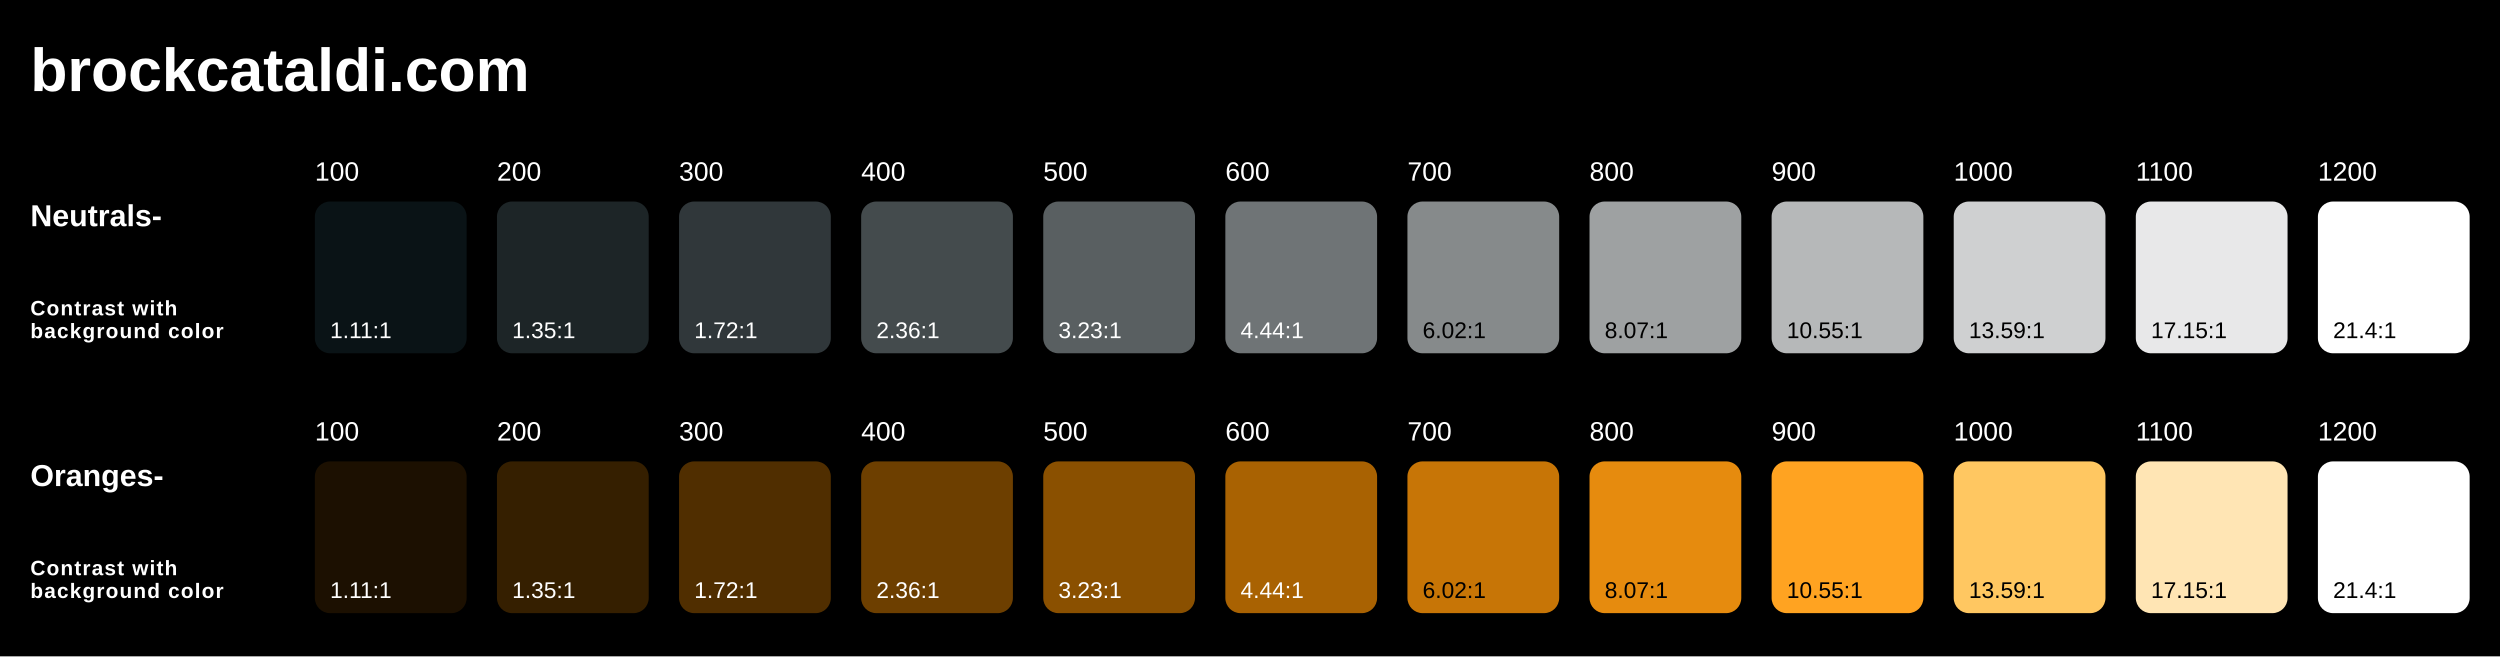
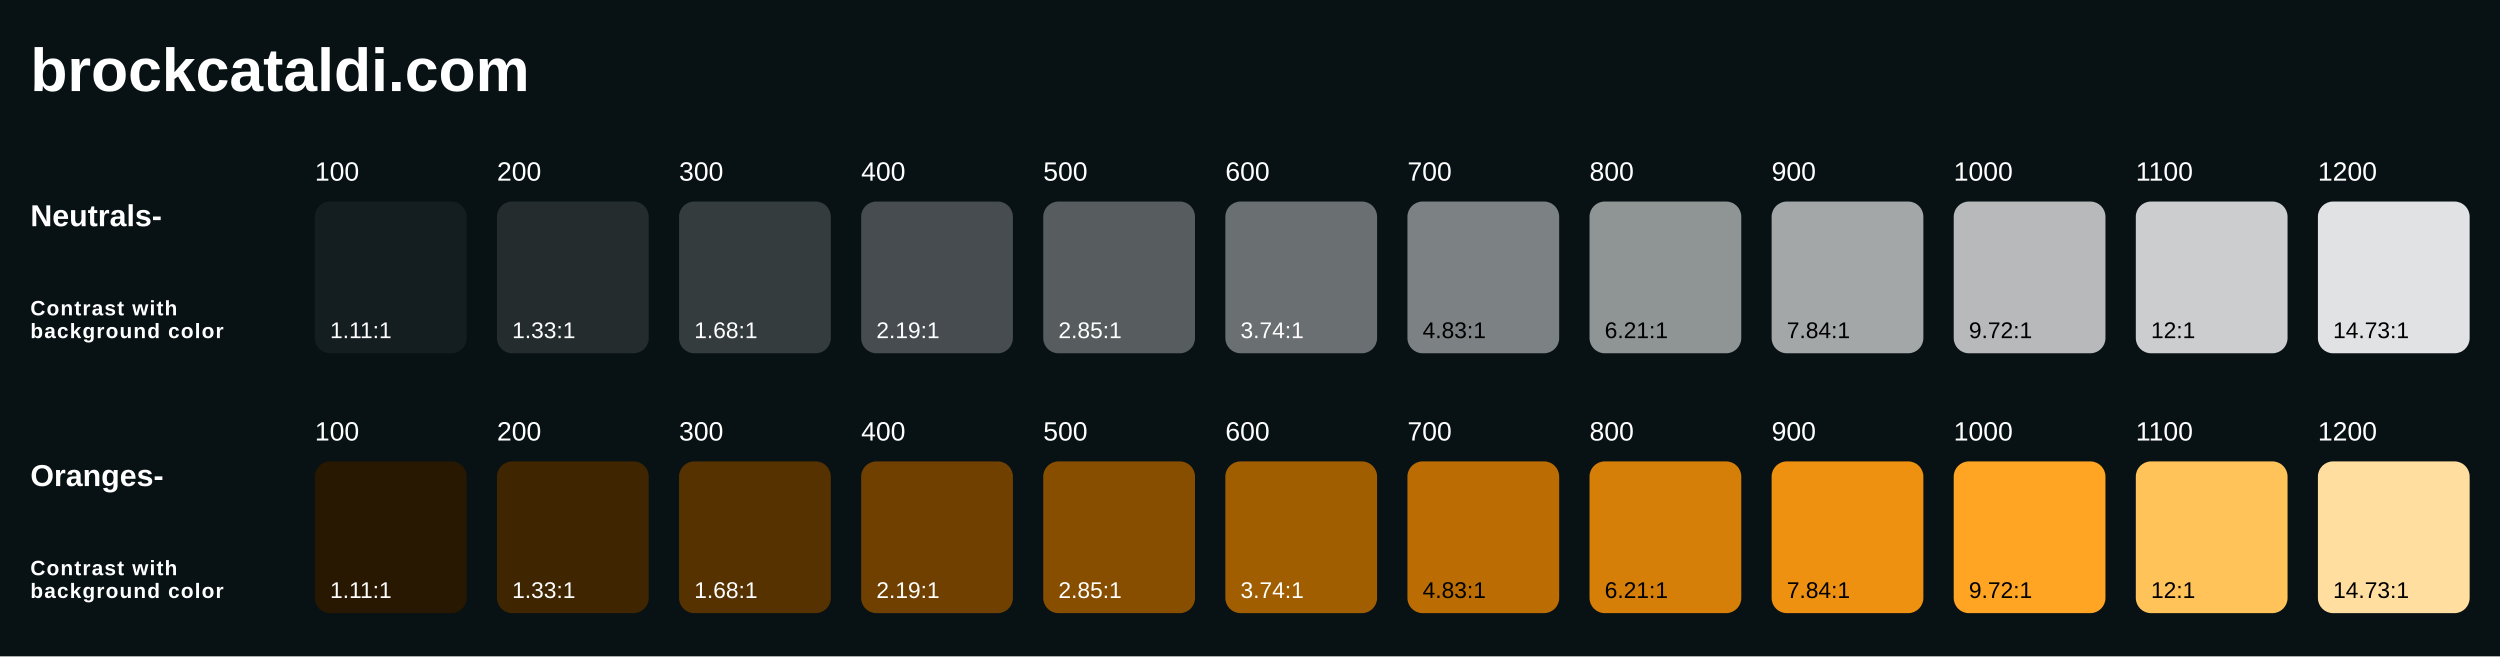
<svg xmlns="http://www.w3.org/2000/svg" version="1.1" width="1318px" height="346px" aria-hidden="true">
-   <rect fill="#000000" width="1318px" height="346px" />
-   <text x="16" y="48" fill="#fff" font-size="32" font-weight="700" font-family="Arial, Adobe Clean, AdobeClean-Regular, Arial, Adobe Clean">brockcataldi.com</text>
-   <text x="16" y="119.25" fill="#fff" font-size="16" font-weight="700" font-family="Arial, Adobe Clean, AdobeClean-Regular, Arial, Adobe Clean">Neutrals-</text>
-   <text x="16" y="166.25" fill="#fff" font-size="11" letter-spacing="0.6" font-weight="bold" font-family="Arial, Adobe Clean, AdobeClean-Regular, Arial, Adobe Clean">Contrast with</text>
-   <text x="16" y="178.25" fill="#fff" font-size="11" letter-spacing="0.6" font-weight="bold" font-family="Arial, Adobe Clean, AdobeClean-Regular, Arial, Adobe Clean">background color</text>
-   <rect x="166" y="106.25" width="80" height="80" rx="8" fill="#0a1316" />
-   <text x="174" y="178.25" fill="#fff" font-size="12" font-family="Arial, Adobe Clean, AdobeClean-Regular, Arial, Adobe Clean">1.11:1</text>
-   <text x="166" y="95.25" fill="#fff" font-size="14" font-family="Arial, Adobe Clean, AdobeClean-Regular, Arial, Adobe Clean">100</text>
-   <rect x="262" y="106.25" width="80" height="80" rx="8" fill="#1d2527" />
-   <text x="270" y="178.25" fill="#fff" font-size="12" font-family="Arial, Adobe Clean, AdobeClean-Regular, Arial, Adobe Clean">1.35:1</text>
-   <text x="262" y="95.25" fill="#fff" font-size="14" font-family="Arial, Adobe Clean, AdobeClean-Regular, Arial, Adobe Clean">200</text>
-   <rect x="358" y="106.25" width="80" height="80" rx="8" fill="#30373a" />
-   <text x="366" y="178.25" fill="#fff" font-size="12" font-family="Arial, Adobe Clean, AdobeClean-Regular, Arial, Adobe Clean">1.72:1</text>
-   <text x="358" y="95.25" fill="#fff" font-size="14" font-family="Arial, Adobe Clean, AdobeClean-Regular, Arial, Adobe Clean">300</text>
-   <rect x="454" y="106.25" width="80" height="80" rx="8" fill="#444b4d" />
-   <text x="462" y="178.25" fill="#fff" font-size="12" font-family="Arial, Adobe Clean, AdobeClean-Regular, Arial, Adobe Clean">2.36:1</text>
-   <text x="454" y="95.25" fill="#fff" font-size="14" font-family="Arial, Adobe Clean, AdobeClean-Regular, Arial, Adobe Clean">400</text>
-   <rect x="550" y="106.25" width="80" height="80" rx="8" fill="#595f61" />
-   <text x="558" y="178.25" fill="#fff" font-size="12" font-family="Arial, Adobe Clean, AdobeClean-Regular, Arial, Adobe Clean">3.23:1</text>
-   <text x="550" y="95.25" fill="#fff" font-size="14" font-family="Arial, Adobe Clean, AdobeClean-Regular, Arial, Adobe Clean">500</text>
-   <rect x="646" y="106.25" width="80" height="80" rx="8" fill="#6f7476" />
-   <text x="654" y="178.25" fill="#fff" font-size="12" font-family="Arial, Adobe Clean, AdobeClean-Regular, Arial, Adobe Clean">4.44:1</text>
-   <text x="646" y="95.25" fill="#fff" font-size="14" font-family="Arial, Adobe Clean, AdobeClean-Regular, Arial, Adobe Clean">600</text>
-   <rect x="742" y="106.25" width="80" height="80" rx="8" fill="#868a8b" />
-   <text x="750" y="178.25" fill="#000" font-size="12" font-family="Arial, Adobe Clean, AdobeClean-Regular, Arial, Adobe Clean">6.02:1</text>
-   <text x="742" y="95.25" fill="#fff" font-size="14" font-family="Arial, Adobe Clean, AdobeClean-Regular, Arial, Adobe Clean">700</text>
-   <rect x="838" y="106.25" width="80" height="80" rx="8" fill="#9ea1a2" />
-   <text x="846" y="178.25" fill="#000" font-size="12" font-family="Arial, Adobe Clean, AdobeClean-Regular, Arial, Adobe Clean">8.07:1</text>
-   <text x="838" y="95.25" fill="#fff" font-size="14" font-family="Arial, Adobe Clean, AdobeClean-Regular, Arial, Adobe Clean">800</text>
-   <rect x="934" y="106.25" width="80" height="80" rx="8" fill="#b6b8b9" />
-   <text x="942" y="178.25" fill="#000" font-size="12" font-family="Arial, Adobe Clean, AdobeClean-Regular, Arial, Adobe Clean">10.55:1</text>
-   <text x="934" y="95.25" fill="#fff" font-size="14" font-family="Arial, Adobe Clean, AdobeClean-Regular, Arial, Adobe Clean">900</text>
-   <rect x="1030" y="106.25" width="80" height="80" rx="8" fill="#cfd0d1" />
-   <text x="1038" y="178.25" fill="#000" font-size="12" font-family="Arial, Adobe Clean, AdobeClean-Regular, Arial, Adobe Clean">13.59:1</text>
-   <text x="1030" y="95.25" fill="#fff" font-size="14" font-family="Arial, Adobe Clean, AdobeClean-Regular, Arial, Adobe Clean">1000</text>
-   <rect x="1126" y="106.25" width="80" height="80" rx="8" fill="#e8e8e9" />
-   <text x="1134" y="178.25" fill="#000" font-size="12" font-family="Arial, Adobe Clean, AdobeClean-Regular, Arial, Adobe Clean">17.15:1</text>
-   <text x="1126" y="95.25" fill="#fff" font-size="14" font-family="Arial, Adobe Clean, AdobeClean-Regular, Arial, Adobe Clean">1100</text>
-   <rect x="1222" y="106.25" width="80" height="80" rx="8" fill="#ffffff" />
-   <text x="1230" y="178.25" fill="#000" font-size="12" font-family="Arial, Adobe Clean, AdobeClean-Regular, Arial, Adobe Clean">21.4:1</text>
-   <text x="1222" y="95.25" fill="#fff" font-size="14" font-family="Arial, Adobe Clean, AdobeClean-Regular, Arial, Adobe Clean">1200</text>
-   <text x="16" y="256.25" fill="#fff" font-size="16" font-weight="700" font-family="Arial, Adobe Clean, AdobeClean-Regular, Arial, Adobe Clean">Oranges-</text>
-   <text x="16" y="303.25" fill="#fff" font-size="11" letter-spacing="0.6" font-weight="bold" font-family="Arial, Adobe Clean, AdobeClean-Regular, Arial, Adobe Clean">Contrast with</text>
-   <text x="16" y="315.25" fill="#fff" font-size="11" letter-spacing="0.6" font-weight="bold" font-family="Arial, Adobe Clean, AdobeClean-Regular, Arial, Adobe Clean">background color</text>
-   <rect x="166" y="243.25" width="80" height="80" rx="8" fill="#1c1001" />
-   <text x="174" y="315.25" fill="#fff" font-size="12" font-family="Arial, Adobe Clean, AdobeClean-Regular, Arial, Adobe Clean">1.11:1</text>
-   <text x="166" y="232.25" fill="#fff" font-size="14" font-family="Arial, Adobe Clean, AdobeClean-Regular, Arial, Adobe Clean">100</text>
-   <rect x="262" y="243.25" width="80" height="80" rx="8" fill="#351f00" />
-   <text x="270" y="315.25" fill="#fff" font-size="12" font-family="Arial, Adobe Clean, AdobeClean-Regular, Arial, Adobe Clean">1.35:1</text>
-   <text x="262" y="232.25" fill="#fff" font-size="14" font-family="Arial, Adobe Clean, AdobeClean-Regular, Arial, Adobe Clean">200</text>
-   <rect x="358" y="243.25" width="80" height="80" rx="8" fill="#502e00" />
-   <text x="366" y="315.25" fill="#fff" font-size="12" font-family="Arial, Adobe Clean, AdobeClean-Regular, Arial, Adobe Clean">1.72:1</text>
-   <text x="358" y="232.25" fill="#fff" font-size="14" font-family="Arial, Adobe Clean, AdobeClean-Regular, Arial, Adobe Clean">300</text>
-   <rect x="454" y="243.25" width="80" height="80" rx="8" fill="#6d3f00" />
-   <text x="462" y="315.25" fill="#fff" font-size="12" font-family="Arial, Adobe Clean, AdobeClean-Regular, Arial, Adobe Clean">2.36:1</text>
-   <text x="454" y="232.25" fill="#fff" font-size="14" font-family="Arial, Adobe Clean, AdobeClean-Regular, Arial, Adobe Clean">400</text>
-   <rect x="550" y="243.25" width="80" height="80" rx="8" fill="#8a5000" />
-   <text x="558" y="315.25" fill="#fff" font-size="12" font-family="Arial, Adobe Clean, AdobeClean-Regular, Arial, Adobe Clean">3.23:1</text>
-   <text x="550" y="232.25" fill="#fff" font-size="14" font-family="Arial, Adobe Clean, AdobeClean-Regular, Arial, Adobe Clean">500</text>
-   <rect x="646" y="243.25" width="80" height="80" rx="8" fill="#a96202" />
-   <text x="654" y="315.25" fill="#fff" font-size="12" font-family="Arial, Adobe Clean, AdobeClean-Regular, Arial, Adobe Clean">4.44:1</text>
-   <text x="646" y="232.25" fill="#fff" font-size="14" font-family="Arial, Adobe Clean, AdobeClean-Regular, Arial, Adobe Clean">600</text>
-   <rect x="742" y="243.25" width="80" height="80" rx="8" fill="#c77506" />
-   <text x="750" y="315.25" fill="#000" font-size="12" font-family="Arial, Adobe Clean, AdobeClean-Regular, Arial, Adobe Clean">6.02:1</text>
-   <text x="742" y="232.25" fill="#fff" font-size="14" font-family="Arial, Adobe Clean, AdobeClean-Regular, Arial, Adobe Clean">700</text>
-   <rect x="838" y="243.25" width="80" height="80" rx="8" fill="#e68b0e" />
-   <text x="846" y="315.25" fill="#000" font-size="12" font-family="Arial, Adobe Clean, AdobeClean-Regular, Arial, Adobe Clean">8.07:1</text>
-   <text x="838" y="232.25" fill="#fff" font-size="14" font-family="Arial, Adobe Clean, AdobeClean-Regular, Arial, Adobe Clean">800</text>
-   <rect x="934" y="243.25" width="80" height="80" rx="8" fill="#ffa321" />
-   <text x="942" y="315.25" fill="#000" font-size="12" font-family="Arial, Adobe Clean, AdobeClean-Regular, Arial, Adobe Clean">10.55:1</text>
-   <text x="934" y="232.25" fill="#fff" font-size="14" font-family="Arial, Adobe Clean, AdobeClean-Regular, Arial, Adobe Clean">900</text>
-   <rect x="1030" y="243.25" width="80" height="80" rx="8" fill="#ffc761" />
-   <text x="1038" y="315.25" fill="#000" font-size="12" font-family="Arial, Adobe Clean, AdobeClean-Regular, Arial, Adobe Clean">13.59:1</text>
-   <text x="1030" y="232.25" fill="#fff" font-size="14" font-family="Arial, Adobe Clean, AdobeClean-Regular, Arial, Adobe Clean">1000</text>
-   <rect x="1126" y="243.25" width="80" height="80" rx="8" fill="#ffe5b4" />
-   <text x="1134" y="315.25" fill="#000" font-size="12" font-family="Arial, Adobe Clean, AdobeClean-Regular, Arial, Adobe Clean">17.15:1</text>
-   <text x="1126" y="232.25" fill="#fff" font-size="14" font-family="Arial, Adobe Clean, AdobeClean-Regular, Arial, Adobe Clean">1100</text>
-   <rect x="1222" y="243.25" width="80" height="80" rx="8" fill="#ffffff" />
-   <text x="1230" y="315.25" fill="#000" font-size="12" font-family="Arial, Adobe Clean, AdobeClean-Regular, Arial, Adobe Clean">21.4:1</text>
-   <text x="1222" y="232.25" fill="#fff" font-size="14" font-family="Arial, Adobe Clean, AdobeClean-Regular, Arial, Adobe Clean">1200</text>
+   <rect fill="#081114" width="1318px" height="346px" />
+   <text x="16" y="48" fill="#fff" font-size="32" font-weight="700" font-family="Arial, Adobe Clean, AdobeClean-Regular, Adobe Clean">brockcataldi.com</text>
+   <text x="16" y="119.25" fill="#fff" font-size="16" font-weight="700" font-family="Arial, Adobe Clean, AdobeClean-Regular, Adobe Clean">Neutrals-</text>
+   <text x="16" y="166.25" fill="#fff" font-size="11" letter-spacing="0.6" font-weight="bold" font-family="Arial, Adobe Clean, AdobeClean-Regular, Adobe Clean">Contrast with</text>
+   <text x="16" y="178.25" fill="#fff" font-size="11" letter-spacing="0.6" font-weight="bold" font-family="Arial, Adobe Clean, AdobeClean-Regular, Adobe Clean">background color</text>
+   <rect x="166" y="106.25" width="80" height="80" rx="8" fill="#141d20" />
+   <text x="174" y="178.25" fill="#fff" font-size="12" font-family="Arial, Adobe Clean, AdobeClean-Regular, Adobe Clean">1.11:1</text>
+   <text x="166" y="95.25" fill="#fff" font-size="14" font-family="Arial, Adobe Clean, AdobeClean-Regular, Adobe Clean">100</text>
+   <rect x="262" y="106.25" width="80" height="80" rx="8" fill="#242c2e" />
+   <text x="270" y="178.25" fill="#fff" font-size="12" font-family="Arial, Adobe Clean, AdobeClean-Regular, Adobe Clean">1.33:1</text>
+   <text x="262" y="95.25" fill="#fff" font-size="14" font-family="Arial, Adobe Clean, AdobeClean-Regular, Adobe Clean">200</text>
+   <rect x="358" y="106.25" width="80" height="80" rx="8" fill="#343c3e" />
+   <text x="366" y="178.25" fill="#fff" font-size="12" font-family="Arial, Adobe Clean, AdobeClean-Regular, Adobe Clean">1.68:1</text>
+   <text x="358" y="95.25" fill="#fff" font-size="14" font-family="Arial, Adobe Clean, AdobeClean-Regular, Adobe Clean">300</text>
+   <rect x="454" y="106.25" width="80" height="80" rx="8" fill="#464c4f" />
+   <text x="462" y="178.25" fill="#fff" font-size="12" font-family="Arial, Adobe Clean, AdobeClean-Regular, Adobe Clean">2.19:1</text>
+   <text x="454" y="95.25" fill="#fff" font-size="14" font-family="Arial, Adobe Clean, AdobeClean-Regular, Adobe Clean">400</text>
+   <rect x="550" y="106.25" width="80" height="80" rx="8" fill="#575d5f" />
+   <text x="558" y="178.25" fill="#fff" font-size="12" font-family="Arial, Adobe Clean, AdobeClean-Regular, Adobe Clean">2.85:1</text>
+   <text x="550" y="95.25" fill="#fff" font-size="14" font-family="Arial, Adobe Clean, AdobeClean-Regular, Adobe Clean">500</text>
+   <rect x="646" y="106.25" width="80" height="80" rx="8" fill="#6a6f71" />
+   <text x="654" y="178.25" fill="#fff" font-size="12" font-family="Arial, Adobe Clean, AdobeClean-Regular, Adobe Clean">3.74:1</text>
+   <text x="646" y="95.25" fill="#fff" font-size="14" font-family="Arial, Adobe Clean, AdobeClean-Regular, Adobe Clean">600</text>
+   <rect x="742" y="106.25" width="80" height="80" rx="8" fill="#7c8183" />
+   <text x="750" y="178.25" fill="#000" font-size="12" font-family="Arial, Adobe Clean, AdobeClean-Regular, Adobe Clean">4.83:1</text>
+   <text x="742" y="95.25" fill="#fff" font-size="14" font-family="Arial, Adobe Clean, AdobeClean-Regular, Adobe Clean">700</text>
+   <rect x="838" y="106.25" width="80" height="80" rx="8" fill="#8f9495" />
+   <text x="846" y="178.25" fill="#000" font-size="12" font-family="Arial, Adobe Clean, AdobeClean-Regular, Adobe Clean">6.21:1</text>
+   <text x="838" y="95.25" fill="#fff" font-size="14" font-family="Arial, Adobe Clean, AdobeClean-Regular, Adobe Clean">800</text>
+   <rect x="934" y="106.25" width="80" height="80" rx="8" fill="#a3a7a8" />
+   <text x="942" y="178.25" fill="#000" font-size="12" font-family="Arial, Adobe Clean, AdobeClean-Regular, Adobe Clean">7.84:1</text>
+   <text x="934" y="95.25" fill="#fff" font-size="14" font-family="Arial, Adobe Clean, AdobeClean-Regular, Adobe Clean">900</text>
+   <rect x="1030" y="106.25" width="80" height="80" rx="8" fill="#b7b9ba" />
+   <text x="1038" y="178.25" fill="#000" font-size="12" font-family="Arial, Adobe Clean, AdobeClean-Regular, Adobe Clean">9.72:1</text>
+   <text x="1030" y="95.25" fill="#fff" font-size="14" font-family="Arial, Adobe Clean, AdobeClean-Regular, Adobe Clean">1000</text>
+   <rect x="1126" y="106.25" width="80" height="80" rx="8" fill="#cccdce" />
+   <text x="1134" y="178.25" fill="#000" font-size="12" font-family="Arial, Adobe Clean, AdobeClean-Regular, Adobe Clean">12:1</text>
+   <text x="1126" y="95.25" fill="#fff" font-size="14" font-family="Arial, Adobe Clean, AdobeClean-Regular, Adobe Clean">1100</text>
+   <rect x="1222" y="106.25" width="80" height="80" rx="8" fill="#e1e2e3" />
+   <text x="1230" y="178.25" fill="#000" font-size="12" font-family="Arial, Adobe Clean, AdobeClean-Regular, Adobe Clean">14.73:1</text>
+   <text x="1222" y="95.25" fill="#fff" font-size="14" font-family="Arial, Adobe Clean, AdobeClean-Regular, Adobe Clean">1200</text>
+   <text x="16" y="256.25" fill="#fff" font-size="16" font-weight="700" font-family="Arial, Adobe Clean, AdobeClean-Regular, Adobe Clean">Oranges-</text>
+   <text x="16" y="303.25" fill="#fff" font-size="11" letter-spacing="0.6" font-weight="bold" font-family="Arial, Adobe Clean, AdobeClean-Regular, Adobe Clean">Contrast with</text>
+   <text x="16" y="315.25" fill="#fff" font-size="11" letter-spacing="0.6" font-weight="bold" font-family="Arial, Adobe Clean, AdobeClean-Regular, Adobe Clean">background color</text>
+   <rect x="166" y="243.25" width="80" height="80" rx="8" fill="#281801" />
+   <text x="174" y="315.25" fill="#fff" font-size="12" font-family="Arial, Adobe Clean, AdobeClean-Regular, Adobe Clean">1.11:1</text>
+   <text x="166" y="232.25" fill="#fff" font-size="14" font-family="Arial, Adobe Clean, AdobeClean-Regular, Adobe Clean">100</text>
+   <rect x="262" y="243.25" width="80" height="80" rx="8" fill="#3f2500" />
+   <text x="270" y="315.25" fill="#fff" font-size="12" font-family="Arial, Adobe Clean, AdobeClean-Regular, Adobe Clean">1.33:1</text>
+   <text x="262" y="232.25" fill="#fff" font-size="14" font-family="Arial, Adobe Clean, AdobeClean-Regular, Adobe Clean">200</text>
+   <rect x="358" y="243.25" width="80" height="80" rx="8" fill="#563200" />
+   <text x="366" y="315.25" fill="#fff" font-size="12" font-family="Arial, Adobe Clean, AdobeClean-Regular, Adobe Clean">1.68:1</text>
+   <text x="358" y="232.25" fill="#fff" font-size="14" font-family="Arial, Adobe Clean, AdobeClean-Regular, Adobe Clean">300</text>
+   <rect x="454" y="243.25" width="80" height="80" rx="8" fill="#6f4000" />
+   <text x="462" y="315.25" fill="#fff" font-size="12" font-family="Arial, Adobe Clean, AdobeClean-Regular, Adobe Clean">2.19:1</text>
+   <text x="454" y="232.25" fill="#fff" font-size="14" font-family="Arial, Adobe Clean, AdobeClean-Regular, Adobe Clean">400</text>
+   <rect x="550" y="243.25" width="80" height="80" rx="8" fill="#884e00" />
+   <text x="558" y="315.25" fill="#fff" font-size="12" font-family="Arial, Adobe Clean, AdobeClean-Regular, Adobe Clean">2.85:1</text>
+   <text x="550" y="232.25" fill="#fff" font-size="14" font-family="Arial, Adobe Clean, AdobeClean-Regular, Adobe Clean">500</text>
+   <rect x="646" y="243.25" width="80" height="80" rx="8" fill="#a15e01" />
+   <text x="654" y="315.25" fill="#fff" font-size="12" font-family="Arial, Adobe Clean, AdobeClean-Regular, Adobe Clean">3.74:1</text>
+   <text x="646" y="232.25" fill="#fff" font-size="14" font-family="Arial, Adobe Clean, AdobeClean-Regular, Adobe Clean">600</text>
+   <rect x="742" y="243.25" width="80" height="80" rx="8" fill="#bb6d04" />
+   <text x="750" y="315.25" fill="#000" font-size="12" font-family="Arial, Adobe Clean, AdobeClean-Regular, Adobe Clean">4.83:1</text>
+   <text x="742" y="232.25" fill="#fff" font-size="14" font-family="Arial, Adobe Clean, AdobeClean-Regular, Adobe Clean">700</text>
+   <rect x="838" y="243.25" width="80" height="80" rx="8" fill="#d57e08" />
+   <text x="846" y="315.25" fill="#000" font-size="12" font-family="Arial, Adobe Clean, AdobeClean-Regular, Adobe Clean">6.21:1</text>
+   <text x="838" y="232.25" fill="#fff" font-size="14" font-family="Arial, Adobe Clean, AdobeClean-Regular, Adobe Clean">800</text>
+   <rect x="934" y="243.25" width="80" height="80" rx="8" fill="#ee9010" />
+   <text x="942" y="315.25" fill="#000" font-size="12" font-family="Arial, Adobe Clean, AdobeClean-Regular, Adobe Clean">7.84:1</text>
+   <text x="934" y="232.25" fill="#fff" font-size="14" font-family="Arial, Adobe Clean, AdobeClean-Regular, Adobe Clean">900</text>
+   <rect x="1030" y="243.25" width="80" height="80" rx="8" fill="#ffa523" />
+   <text x="1038" y="315.25" fill="#000" font-size="12" font-family="Arial, Adobe Clean, AdobeClean-Regular, Adobe Clean">9.72:1</text>
+   <text x="1030" y="232.25" fill="#fff" font-size="14" font-family="Arial, Adobe Clean, AdobeClean-Regular, Adobe Clean">1000</text>
+   <rect x="1126" y="243.25" width="80" height="80" rx="8" fill="#ffc359" />
+   <text x="1134" y="315.25" fill="#000" font-size="12" font-family="Arial, Adobe Clean, AdobeClean-Regular, Adobe Clean">12:1</text>
+   <text x="1126" y="232.25" fill="#fff" font-size="14" font-family="Arial, Adobe Clean, AdobeClean-Regular, Adobe Clean">1100</text>
+   <rect x="1222" y="243.25" width="80" height="80" rx="8" fill="#ffde9f" />
+   <text x="1230" y="315.25" fill="#000" font-size="12" font-family="Arial, Adobe Clean, AdobeClean-Regular, Adobe Clean">14.73:1</text>
+   <text x="1222" y="232.25" fill="#fff" font-size="14" font-family="Arial, Adobe Clean, AdobeClean-Regular, Adobe Clean">1200</text>
</svg>
